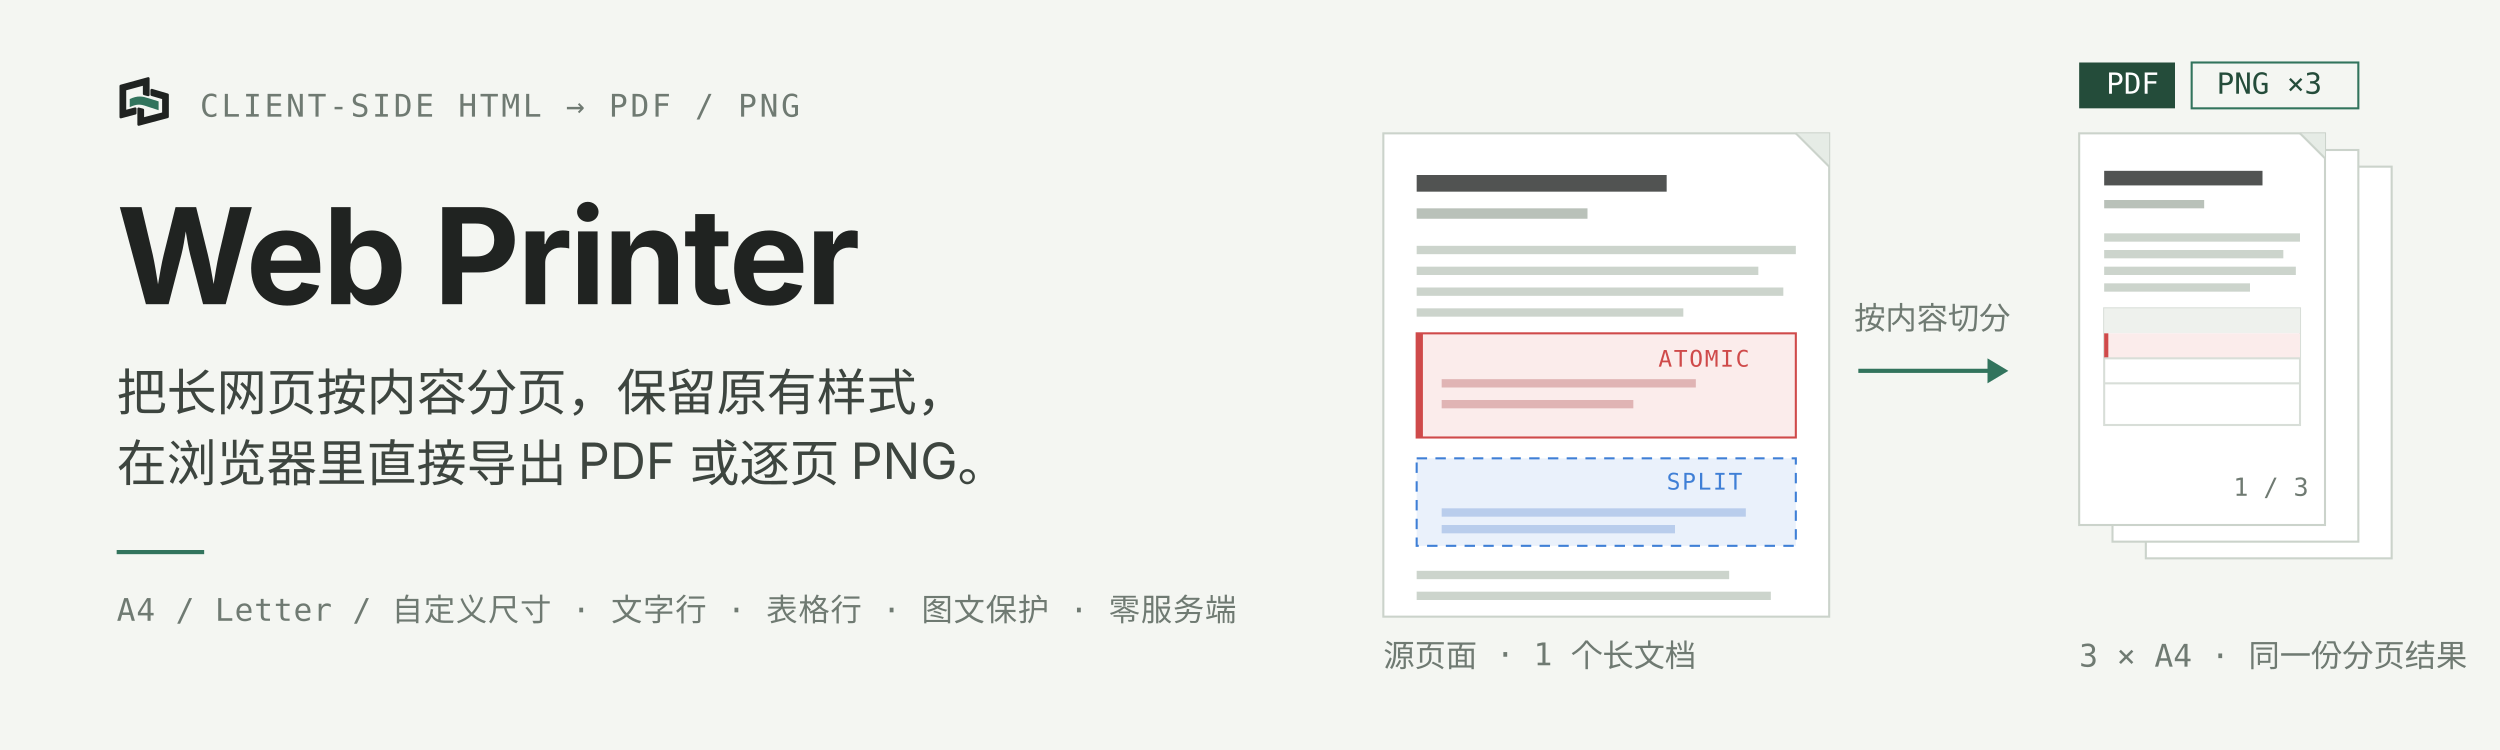
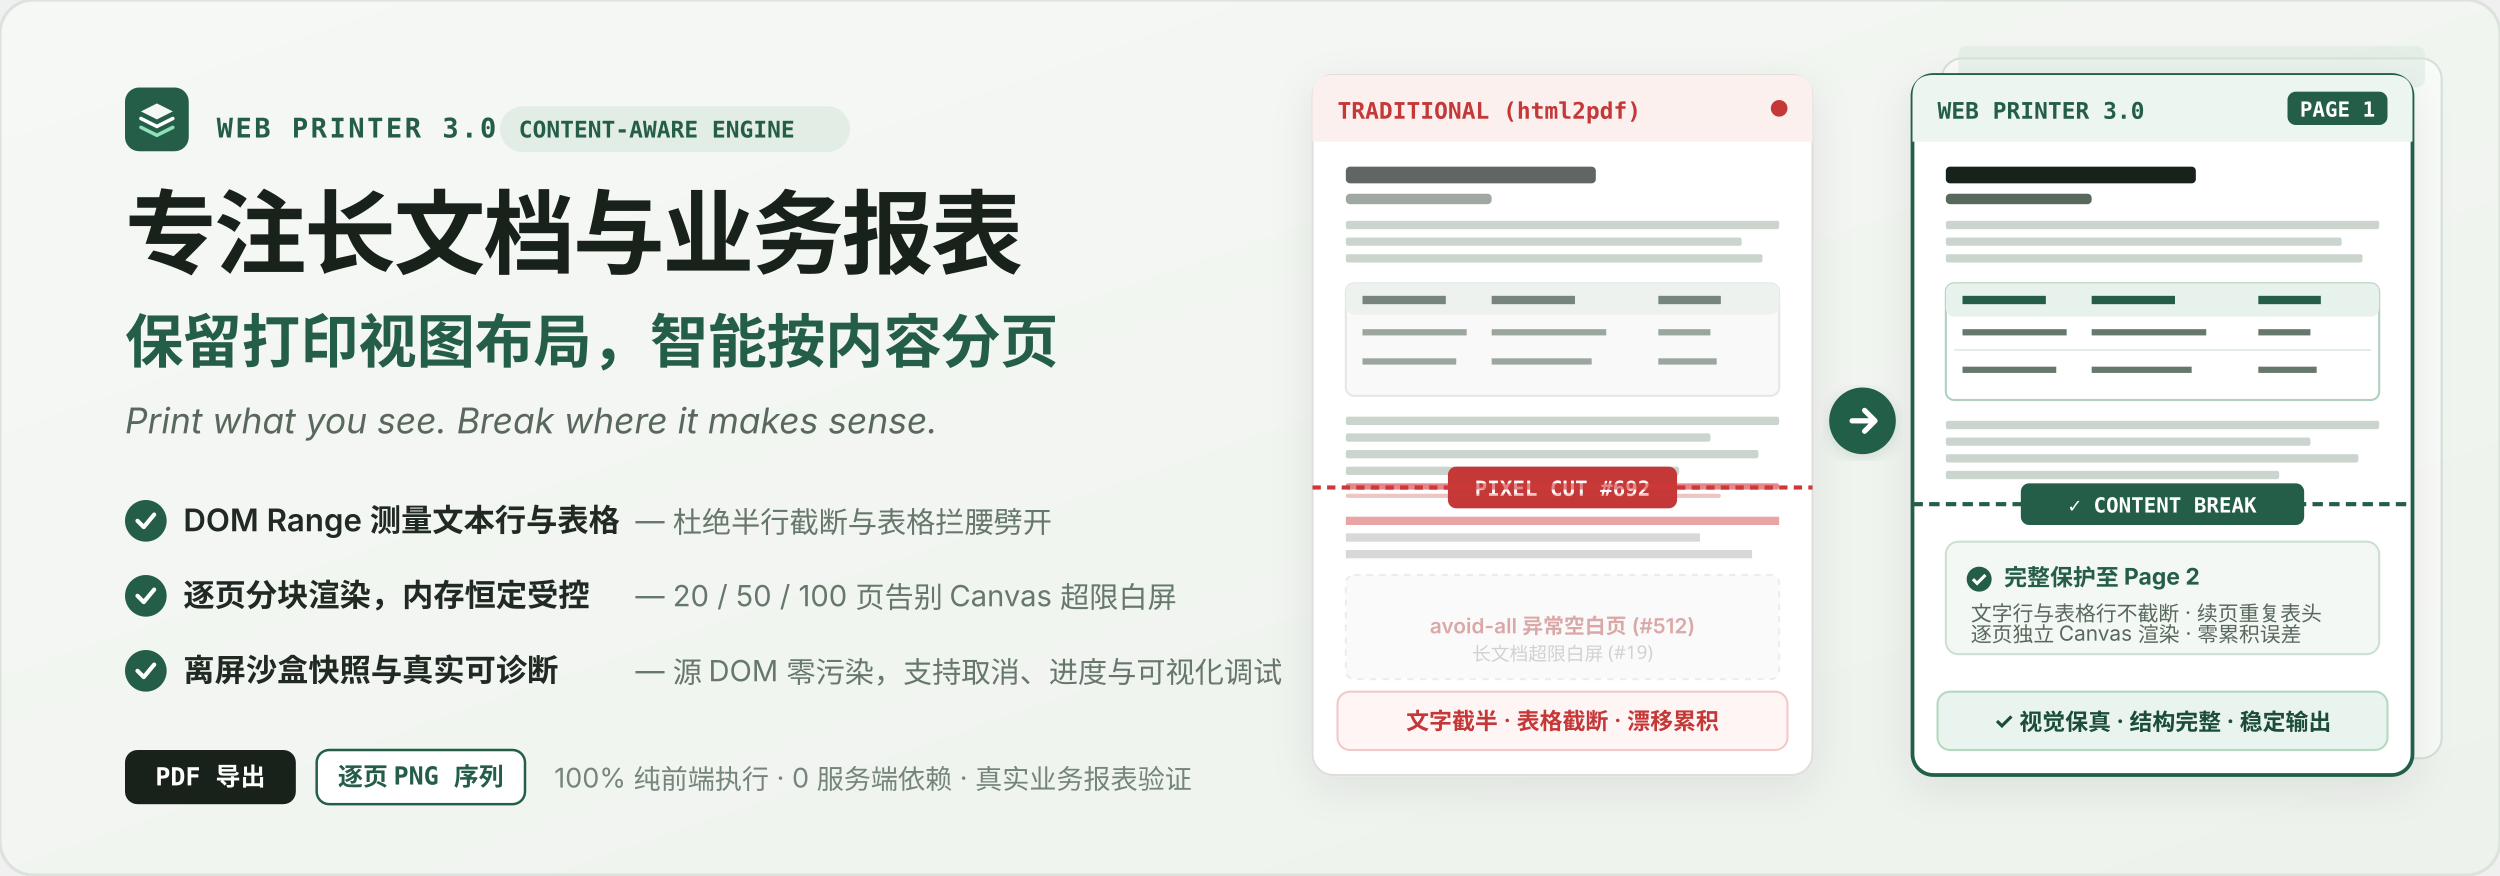
- <svg xmlns="http://www.w3.org/2000/svg" width="1200" height="360" viewBox="0 0 1200 360" role="img" aria-labelledby="wp-title wp-desc">
-   <rect width="1200" height="360" fill="#f4f6f2" />
-   <g transform="translate(56 36) scale(0.66)" fill="#202321">
-     <path d="M3 8 23 2.5v12l-3-.8V6.6L6 10.4v16.1l7.5-2v3.3L3 30.6Z" stroke="#202321" stroke-width="1.9" stroke-linejoin="round" />
-     <path d="m25.5 11 11.5 3.4v16L16 36V24.6l3 .8v6.5L34 28V16.8l-8.5-2.5Z" stroke="#202321" stroke-width="1.9" stroke-linejoin="round" />
-     <path fill="#32745d" d="M9.5 17.5c5.8-2.7 9.1-2.1 14-.5l7 2.2v6.4l-10.1-3.3c-4.1-1.3-6.5-.8-10.9 1Z" />
+ <svg xmlns="http://www.w3.org/2000/svg" width="1200" height="420" viewBox="0 0 1200 420" role="img" aria-labelledby="wp-title wp-desc">
+   <defs>
+     <linearGradient id="hero-bg" x1="0%" y1="0%" x2="100%" y2="100%">
+       <stop offset="0%" stop-color="#f6f8f5" />
+       <stop offset="100%" stop-color="#edf2ec" />
+     </linearGradient>
+     <filter id="card-shadow" x="-6%" y="-6%" width="112%" height="116%" filterUnits="userSpaceOnUse">
+       <feDropShadow dx="0" dy="6" stdDeviation="10" flood-color="#14211a" flood-opacity="0.08" />
+     </filter>
+     <filter id="glow-badge" x="-10%" y="-10%" width="120%" height="120%">
+       <feDropShadow dx="0" dy="2" stdDeviation="3" flood-color="#245e48" flood-opacity="0.15" />
+     </filter>
+   </defs>
+   <rect width="1200" height="420" rx="16" fill="url(#hero-bg)" />
+   <rect width="1200" height="420" rx="16" fill="none" stroke="#dbe3dc" stroke-width="1.5" />
+   <g transform="translate(60, 42)">
+     <g transform="scale(0.85)">
+       <rect x="0" y="0" width="36" height="36" rx="8" fill="#245e48" />
+       <path d="M9 13.5 L18 9 L27 13.5 L18 18 Z" fill="#ffffff" opacity="0.95" />
+       <path d="M9 17.5 L18 22 L27 17.5" fill="none" stroke="#ffffff" stroke-width="2" stroke-linecap="round" />
+       <path d="M9 22.5 L18 27 L27 22.5" fill="none" stroke="#8de0b8" stroke-width="2" stroke-linecap="round" />
+     </g>
+     <text x="44" y="24" fill="#245e48" font-family="ui-monospace, SFMono-Regular, Menlo, monospace" font-size="13" font-weight="700" letter-spacing="1.2">WEB PRINTER 3.0</text>
+     <rect x="180" y="9" width="168" height="22" rx="11" fill="#e2ede5" />
+     <text x="189" y="24" fill="#245e48" font-family="ui-monospace, SFMono-Regular, Menlo, monospace" font-size="11" font-weight="600">CONTENT-AWARE ENGINE</text>
  </g>
-   <text x="96" y="56" fill="#6f7a72" font-family="ui-monospace, SFMono-Regular, Menlo, monospace" font-size="15" letter-spacing="1.3">CLIENT-SIDE HTML → PDF / PNG</text>
-   <text x="56" y="146" fill="#202321" font-family="-apple-system, BlinkMacSystemFont, 'Segoe UI', 'PingFang SC', sans-serif" font-size="64" font-weight="700" letter-spacing="-1.2">Web Printer</text>
-   <text x="56" y="197" fill="#3d453f" font-family="-apple-system, BlinkMacSystemFont, 'Segoe UI', 'PingFang SC', sans-serif" font-size="24">把长网页按内容分页，保留原有样式，</text>
-   <text x="56" y="231" fill="#3d453f" font-family="-apple-system, BlinkMacSystemFont, 'Segoe UI', 'PingFang SC', sans-serif" font-size="24">在浏览器里直接导出 PDF 或逐页 PNG。</text>
-   <rect x="56" y="264" width="42" height="2" fill="#32745d" />
-   <text x="56" y="298" fill="#6f7a72" font-family="ui-monospace, SFMono-Regular, Menlo, monospace" font-size="15" letter-spacing="0.4">A4 / Letter / 自定义尺寸   ·   文字行 · 表格行 · 图文保护   ·   零服务端</text>
-   <g>
-     <rect x="664" y="64" width="214" height="232" fill="#ffffff" stroke="#cbd3cb" />
-     <path d="M862 64h16v16Z" fill="#e6ece6" />
-     <path d="M862 64 878 80" stroke="#cbd3cb" />
-     <rect x="680" y="84" width="120" height="8" fill="#202321" opacity="0.78" />
-     <rect x="680" y="100" width="82" height="5" fill="#b9c1b9" />
-     <rect x="680" y="118" width="182" height="4" fill="#ccd4cc" />
-     <rect x="680" y="128" width="164" height="4" fill="#ccd4cc" />
-     <rect x="680" y="138" width="176" height="4" fill="#ccd4cc" />
-     <rect x="680" y="148" width="128" height="4" fill="#ccd4cc" />
-     <rect x="680" y="160" width="182" height="50" fill="#fbeceb" stroke="#cf4a4a" />
-     <rect x="680" y="160" width="3" height="50" fill="#cf4a4a" />
-     <text x="796" y="176" fill="#cf4a4a" font-family="ui-monospace, SFMono-Regular, Menlo, monospace" font-size="11" letter-spacing="0.8">ATOMIC</text>
-     <rect x="692" y="182" width="122" height="4" fill="#e0b4b4" />
-     <rect x="692" y="192" width="92" height="4" fill="#e0b4b4" />
-     <rect x="680" y="220" width="182" height="42" fill="#eaf1fb" stroke="#3f7fd6" stroke-dasharray="5 4" />
-     <text x="800" y="235" fill="#3f7fd6" font-family="ui-monospace, SFMono-Regular, Menlo, monospace" font-size="11" letter-spacing="0.8">SPLIT</text>
-     <rect x="692" y="244" width="146" height="4" fill="#b9cdec" />
-     <rect x="692" y="252" width="112" height="4" fill="#b9cdec" />
-     <rect x="680" y="274" width="150" height="4" fill="#ccd4cc" />
-     <rect x="680" y="284" width="170" height="4" fill="#ccd4cc" />
+   <text x="60" y="128" fill="#18221b" font-family="-apple-system, BlinkMacSystemFont, 'Segoe UI', 'PingFang SC', sans-serif" font-size="44" font-weight="800" letter-spacing="-1">专注长文档与业务报表</text>
+   <text x="60" y="174" fill="#245e48" font-family="-apple-system, BlinkMacSystemFont, 'Segoe UI', 'PingFang SC', sans-serif" font-size="28" font-weight="700">保留打印视图布局，智能按内容分页</text>
+   <text x="60" y="208" fill="#58685c" font-family="-apple-system, BlinkMacSystemFont, 'Segoe UI', 'PingFang SC', sans-serif" font-size="17" font-style="italic">Print what you see. Break where it makes sense.</text>
+   <g transform="translate(60, 240)">
+     <g transform="translate(0, 0)">
+       <circle cx="10" cy="10" r="10" fill="#245e48" />
+       <path d="M6 10 L9 13 L14 7" fill="none" stroke="#ffffff" stroke-width="2" stroke-linecap="round" stroke-linejoin="round" />
+       <text x="28" y="15" fill="#202922" font-family="-apple-system, BlinkMacSystemFont, 'Segoe UI', 'PingFang SC', sans-serif" font-size="15" font-weight="600">DOM Range 测量文本行与表格</text>
+       <text x="245" y="15" fill="#66776b" font-family="-apple-system, BlinkMacSystemFont, 'Segoe UI', 'PingFang SC', sans-serif" font-size="14">— 杜绝半行截断与表格拦腰劈开</text>
+     </g>
+     <g transform="translate(0, 36)">
+       <circle cx="10" cy="10" r="10" fill="#245e48" />
+       <path d="M6 10 L9 13 L14 7" fill="none" stroke="#ffffff" stroke-width="2" stroke-linecap="round" stroke-linejoin="round" />
+       <text x="28" y="15" fill="#202922" font-family="-apple-system, BlinkMacSystemFont, 'Segoe UI', 'PingFang SC', sans-serif" font-size="15" font-weight="600">逐页分块渲染，内存恒定受控</text>
+       <text x="245" y="15" fill="#66776b" font-family="-apple-system, BlinkMacSystemFont, 'Segoe UI', 'PingFang SC', sans-serif" font-size="14">— 20 / 50 / 100 页告别 Canvas 超限白屏</text>
+     </g>
+     <g transform="translate(0, 72)">
+       <circle cx="10" cy="10" r="10" fill="#245e48" />
+       <path d="M6 10 L9 13 L14 7" fill="none" stroke="#ffffff" stroke-width="2" stroke-linecap="round" stroke-linejoin="round" />
+       <text x="28" y="15" fill="#202922" font-family="-apple-system, BlinkMacSystemFont, 'Segoe UI', 'PingFang SC', sans-serif" font-size="15" font-weight="600">离屏沙盒快照与真实可诊断</text>
+       <text x="245" y="15" fill="#66776b" font-family="-apple-system, BlinkMacSystemFont, 'Segoe UI', 'PingFang SC', sans-serif" font-size="14">— 源 DOM 零污染，支持取消、进度与可视化调试</text>
+     </g>
  </g>
-   <text x="664" y="320" fill="#6f7a72" font-family="ui-monospace, SFMono-Regular, Menlo, monospace" font-size="15">源页面 · 1 个长文档</text>
-   <path d="M892 178h64" stroke="#32745d" stroke-width="2" />
-   <polygon points="964,178 954,172 954,184" fill="#32745d" />
-   <text x="890" y="158" fill="#6f7a72" font-family="-apple-system, BlinkMacSystemFont, 'Segoe UI', 'PingFang SC', sans-serif" font-size="15">按内容切分</text>
-   <g>
-     <rect x="1030" y="80" width="118" height="188" fill="#ffffff" stroke="#cbd3cb" />
-     <rect x="1014" y="72" width="118" height="188" fill="#ffffff" stroke="#cbd3cb" />
-     <rect x="998" y="64" width="118" height="188" fill="#ffffff" stroke="#cbd3cb" />
-     <path d="M1104 64h12v12Z" fill="#e6ece6" />
-     <path d="M1104 64 1116 76" stroke="#cbd3cb" />
-     <rect x="1010" y="82" width="76" height="7" fill="#202321" opacity="0.78" />
-     <rect x="1010" y="96" width="48" height="4" fill="#b9c1b9" />
-     <rect x="1010" y="112" width="94" height="4" fill="#ccd4cc" />
-     <rect x="1010" y="120" width="86" height="4" fill="#ccd4cc" />
-     <rect x="1010" y="128" width="92" height="4" fill="#ccd4cc" />
-     <rect x="1010" y="136" width="70" height="4" fill="#ccd4cc" />
-     <rect x="1010" y="148" width="94" height="56" fill="#ffffff" stroke="#d8ded8" />
-     <rect x="1010" y="148" width="94" height="12" fill="#eef1ed" />
-     <rect x="1010" y="160" width="94" height="12" fill="#fbeceb" />
-     <rect x="1010" y="160" width="2" height="12" fill="#cf4a4a" />
-     <path d="M1010 172h94M1010 184h94" stroke="#d8ded8" />
-     <text x="1072" y="238" fill="#6f7a72" font-family="ui-monospace, SFMono-Regular, Menlo, monospace" font-size="12">1 / 3</text>
+   <g transform="translate(60, 360)">
+     <rect x="0" y="0" width="82" height="26" rx="6" fill="#18221b" />
+     <text x="41" y="17" text-anchor="middle" fill="#ffffff" font-family="ui-monospace, SFMono-Regular, Menlo, monospace" font-size="12" font-weight="600">PDF 导出</text>
+     <rect x="92" y="0" width="100" height="26" rx="6" fill="#ffffff" stroke="#245e48" stroke-width="1.2" />
+     <text x="142" y="17" text-anchor="middle" fill="#245e48" font-family="ui-monospace, SFMono-Regular, Menlo, monospace" font-size="12" font-weight="600">逐页 PNG 序列</text>
+     <text x="206" y="18" fill="#758579" font-family="-apple-system, BlinkMacSystemFont, 'Segoe UI', 'PingFang SC', sans-serif" font-size="13">100% 纯前端执行 · 0 服务端依赖 · 真实业务报表验证</text>
  </g>
-   <rect x="998" y="30" width="46" height="22" fill="#244c3a" />
-   <text x="1011" y="45" fill="#ffffff" font-family="ui-monospace, SFMono-Regular, Menlo, monospace" font-size="14">PDF</text>
-   <rect x="1052" y="30" width="80" height="22" fill="none" stroke="#32745d" />
-   <text x="1064" y="45" fill="#244c3a" font-family="ui-monospace, SFMono-Regular, Menlo, monospace" font-size="14">PNG ×3</text>
-   <text x="998" y="320" fill="#6f7a72" font-family="ui-monospace, SFMono-Regular, Menlo, monospace" font-size="15">3 × A4 · 同一份分页结果</text>
+   <g transform="translate(630, 36)">
+     <g transform="translate(0, 0)">
+       <rect x="0" y="0" width="240" height="336" rx="10" fill="#ffffff" stroke="#e0dedb" filter="url(#card-shadow)" />
+       <path d="M0 10 Q0 0 10 0 L230 0 Q240 0 240 10 L240 32 L0 32 Z" fill="#fcf0ef" />
+       <text x="12" y="21" fill="#c43838" font-family="ui-monospace, SFMono-Regular, Menlo, monospace" font-size="11" font-weight="700">TRADITIONAL (html2pdf)</text>
+       <circle cx="224" cy="16" r="4" fill="#c43838" />
+       <g transform="translate(16, 44)">
+         <rect x="0" y="0" width="120" height="8" rx="2" fill="#2d332f" opacity="0.75" />
+         <rect x="0" y="13" width="70" height="5" rx="2" fill="#9fa8a1" />
+         <rect x="0" y="26" width="208" height="4" rx="1" fill="#cbd4cd" />
+         <rect x="0" y="34" width="190" height="4" rx="1" fill="#cbd4cd" />
+         <rect x="0" y="42" width="200" height="4" rx="1" fill="#cbd4cd" />
+         <rect x="0" y="56" width="208" height="54" rx="4" fill="#f8f9f8" stroke="#e4e8e4" />
+         <rect x="0" y="56" width="208" height="15" rx="4" fill="#eef2ee" />
+         <rect x="8" y="62" width="40" height="4" fill="#78857c" />
+         <rect x="70" y="62" width="40" height="4" fill="#78857c" />
+         <rect x="150" y="62" width="30" height="4" fill="#78857c" />
+         <rect x="8" y="78" width="50" height="3" fill="#9ba69e" />
+         <rect x="70" y="78" width="55" height="3" fill="#9ba69e" />
+         <rect x="150" y="78" width="25" height="3" fill="#9ba69e" />
+         <rect x="8" y="92" width="45" height="3" fill="#9ba69e" />
+         <rect x="70" y="92" width="48" height="3" fill="#9ba69e" />
+         <rect x="150" y="92" width="28" height="3" fill="#9ba69e" />
+         <rect x="0" y="120" width="208" height="4" rx="1" fill="#cbd4cd" />
+         <rect x="0" y="128" width="175" height="4" rx="1" fill="#cbd4cd" />
+         <rect x="0" y="136" width="198" height="4" rx="1" fill="#cbd4cd" />
+         <rect x="0" y="144" width="160" height="4" rx="1" fill="#cbd4cd" />
+         <g transform="translate(-16, 154)">
+           <line x1="0" y1="0" x2="240" y2="0" stroke="#cf3838" stroke-width="2" stroke-dasharray="4 3" />
+           <rect x="65" y="-10" width="110" height="20" rx="4" fill="#c43838" />
+           <text x="120" y="4" text-anchor="middle" fill="#ffffff" font-family="ui-monospace, SFMono-Regular, Menlo, monospace" font-size="10" font-weight="700">PIXEL CUT #692</text>
+         </g>
+         <rect x="0" y="152" width="208" height="3" rx="1" fill="#cf3838" opacity="0.6" />
+         <rect x="0" y="157" width="180" height="2" rx="1" fill="#cf3838" opacity="0.3" />
+         <g opacity="0.45" transform="translate(0, 168)">
+           <rect x="0" y="0" width="208" height="4" fill="#cf3838" />
+           <rect x="0" y="8" width="170" height="4" fill="#a4aba6" />
+           <rect x="0" y="16" width="195" height="4" fill="#a4aba6" />
+           <rect x="0" y="28" width="208" height="50" rx="4" fill="#f4f4f4" stroke="#d5d5d5" stroke-dasharray="3 3" />
+           <text x="104" y="56" text-anchor="middle" fill="#b03e3e" font-family="-apple-system, BlinkMacSystemFont, sans-serif" font-size="10" font-weight="600">avoid-all 异常空白页 (#512)</text>
+           <text x="104" y="69" text-anchor="middle" fill="#999" font-family="ui-monospace, SFMono-Regular, sans-serif" font-size="9">长文档超限白屏 (#19)</text>
+         </g>
+       </g>
+       <rect x="12" y="296" width="216" height="28" rx="6" fill="#fff5f5" stroke="#f2c8c8" />
+       <text x="120" y="314" text-anchor="middle" fill="#c43838" font-family="-apple-system, BlinkMacSystemFont, 'Segoe UI', sans-serif" font-size="11" font-weight="600">文字截半 · 表格截断 · 漂移累积</text>
+     </g>
+     <g transform="translate(248, 150)">
+       <circle cx="16" cy="16" r="16" fill="#245e48" filter="url(#glow-badge)" />
+       <path d="M11 16 L21 16 M17 11 L22 16 L17 21" fill="none" stroke="#ffffff" stroke-width="2.5" stroke-linecap="round" stroke-linejoin="round" />
+     </g>
+     <g transform="translate(288, 0)">
+       <rect x="14" y="-8" width="240" height="336" rx="10" fill="#ffffff" stroke="#c0d4c6" opacity="0.6" />
+       <rect x="22" y="-14" width="224" height="20" rx="4" fill="#d7e8dd" opacity="0.5" />
+       <rect x="0" y="0" width="240" height="336" rx="10" fill="#ffffff" stroke="#245e48" stroke-width="1.8" filter="url(#card-shadow)" />
+       <path d="M0 10 Q0 0 10 0 L230 0 Q240 0 240 10 L240 32 L0 32 Z" fill="#edf5f0" />
+       <text x="12" y="21" fill="#245e48" font-family="ui-monospace, SFMono-Regular, Menlo, monospace" font-size="11" font-weight="800">WEB PRINTER 3.0</text>
+       <rect x="180" y="8" width="48" height="16" rx="4" fill="#245e48" />
+       <text x="204" y="20" text-anchor="middle" fill="#ffffff" font-family="ui-monospace, SFMono-Regular, Menlo, monospace" font-size="10" font-weight="700">PAGE 1</text>
+       <g transform="translate(16, 44)">
+         <rect x="0" y="0" width="120" height="8" rx="2" fill="#18221b" />
+         <rect x="0" y="13" width="70" height="5" rx="2" fill="#58685c" />
+         <rect x="0" y="26" width="208" height="4" rx="1" fill="#cbd4cd" />
+         <rect x="0" y="34" width="190" height="4" rx="1" fill="#cbd4cd" />
+         <rect x="0" y="42" width="200" height="4" rx="1" fill="#cbd4cd" />
+         <rect x="0" y="56" width="208" height="56" rx="4" fill="#ffffff" stroke="#b2cfbe" />
+         <rect x="0" y="56" width="208" height="16" rx="4" fill="#e8f2ec" />
+         <rect x="8" y="62" width="40" height="4" fill="#245e48" />
+         <rect x="70" y="62" width="40" height="4" fill="#245e48" />
+         <rect x="150" y="62" width="30" height="4" fill="#245e48" />
+         <rect x="8" y="78" width="50" height="3" fill="#66776b" />
+         <rect x="70" y="78" width="55" height="3" fill="#66776b" />
+         <rect x="150" y="78" width="25" height="3" fill="#66776b" />
+         <line x1="4" y1="88" x2="204" y2="88" stroke="#e4ece6" />
+         <rect x="8" y="96" width="45" height="3" fill="#66776b" />
+         <rect x="70" y="96" width="48" height="3" fill="#66776b" />
+         <rect x="150" y="96" width="28" height="3" fill="#66776b" />
+         <rect x="0" y="122" width="208" height="4" rx="1" fill="#cbd4cd" />
+         <rect x="0" y="130" width="175" height="4" rx="1" fill="#cbd4cd" />
+         <rect x="0" y="138" width="198" height="4" rx="1" fill="#cbd4cd" />
+         <rect x="0" y="146" width="160" height="4" rx="1" fill="#cbd4cd" />
+         <g transform="translate(-16, 162)">
+           <line x1="0" y1="0" x2="240" y2="0" stroke="#245e48" stroke-width="2" stroke-dasharray="5 3" />
+           <rect x="52" y="-10" width="136" height="20" rx="4" fill="#245e48" />
+           <text x="120" y="4" text-anchor="middle" fill="#ffffff" font-family="ui-monospace, SFMono-Regular, Menlo, monospace" font-size="10" font-weight="700">✓ CONTENT BREAK</text>
+         </g>
+         <g transform="translate(0, 180)">
+           <rect x="0" y="0" width="208" height="54" rx="6" fill="#f4f8f5" stroke="#cbe0d2" />
+           <circle cx="16" cy="18" r="6" fill="#245e48" />
+           <path d="M13 18 L15 20 L19 16" fill="none" stroke="#fff" stroke-width="1.5" />
+           <text x="28" y="21" fill="#245e48" font-family="-apple-system, BlinkMacSystemFont, sans-serif" font-size="11" font-weight="700">完整保护至 Page 2</text>
+           <text x="12" y="38" fill="#58685c" font-family="-apple-system, BlinkMacSystemFont, sans-serif" font-size="10">文字行与表格行不截断 · 续页重复表头</text>
+           <text x="12" y="48" fill="#58685c" font-family="-apple-system, BlinkMacSystemFont, sans-serif" font-size="10">逐页独立 Canvas 渲染 · 零累积误差</text>
+         </g>
+       </g>
+       <rect x="12" y="296" width="216" height="28" rx="6" fill="#eaf4ee" stroke="#b4d8c0" />
+       <text x="120" y="314" text-anchor="middle" fill="#1b4d3a" font-family="-apple-system, BlinkMacSystemFont, 'Segoe UI', sans-serif" font-size="11" font-weight="700">✓ 视觉保真 · 结构完整 · 稳定输出</text>
+     </g>
+   </g>
</svg>
